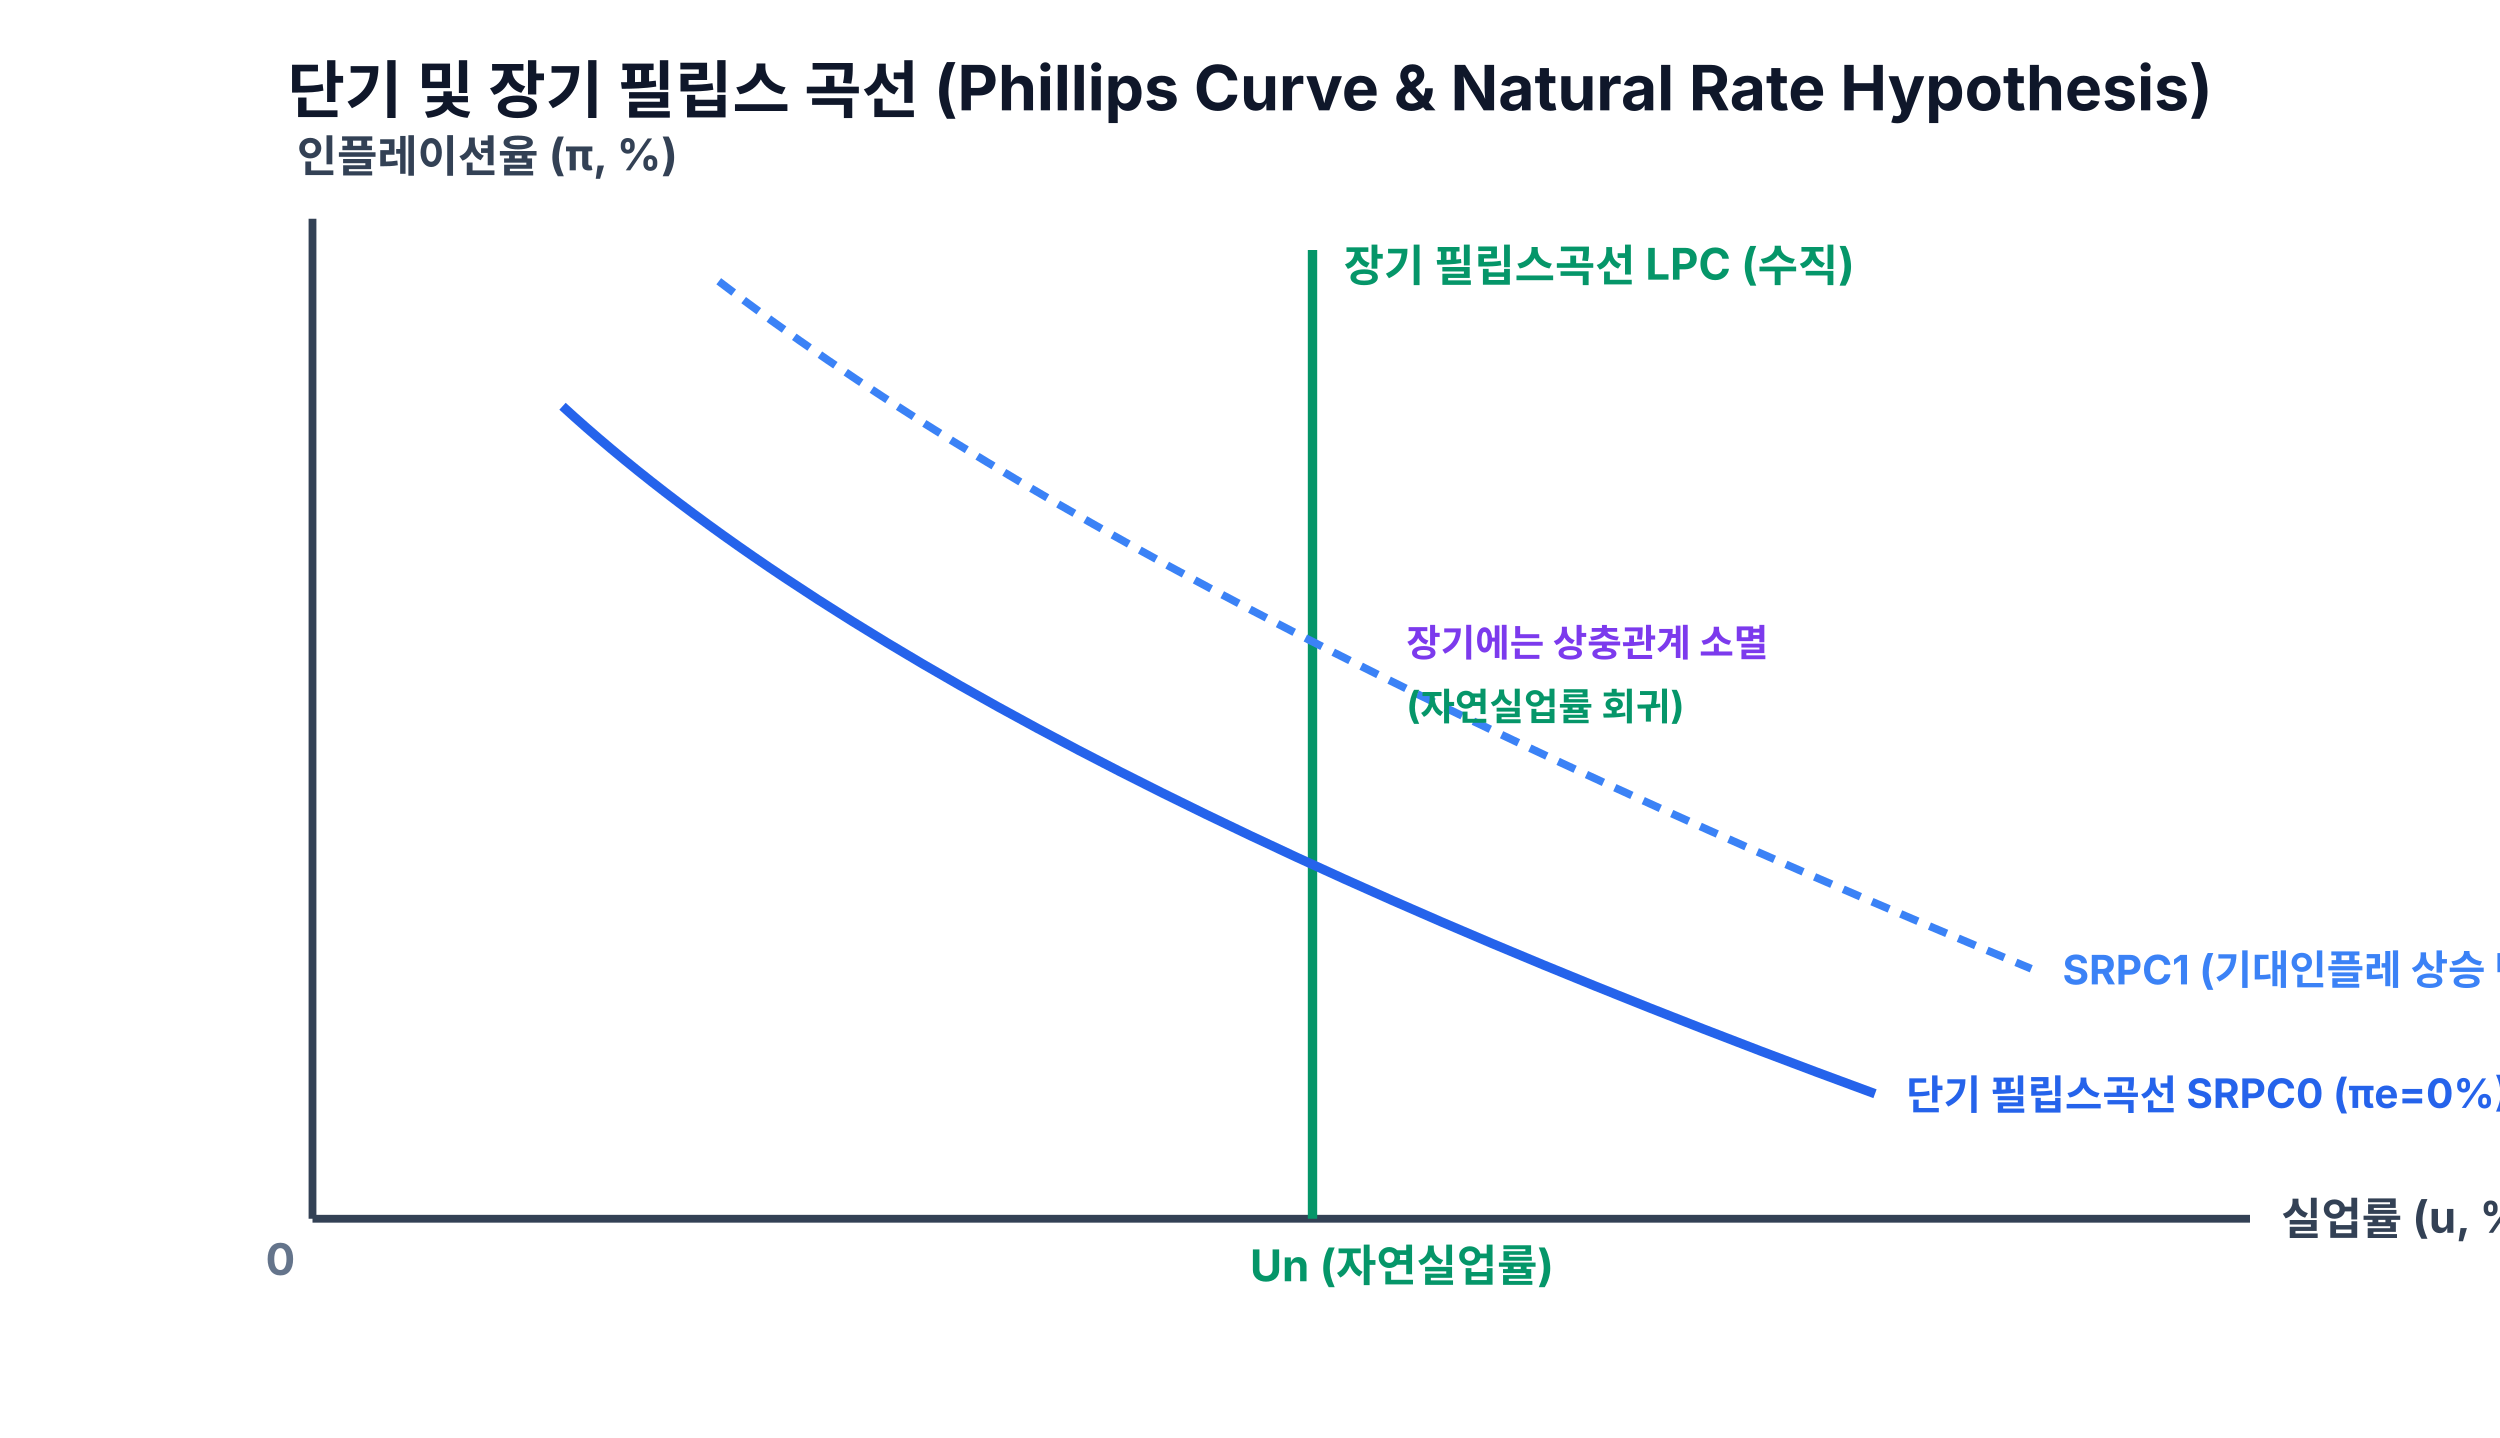
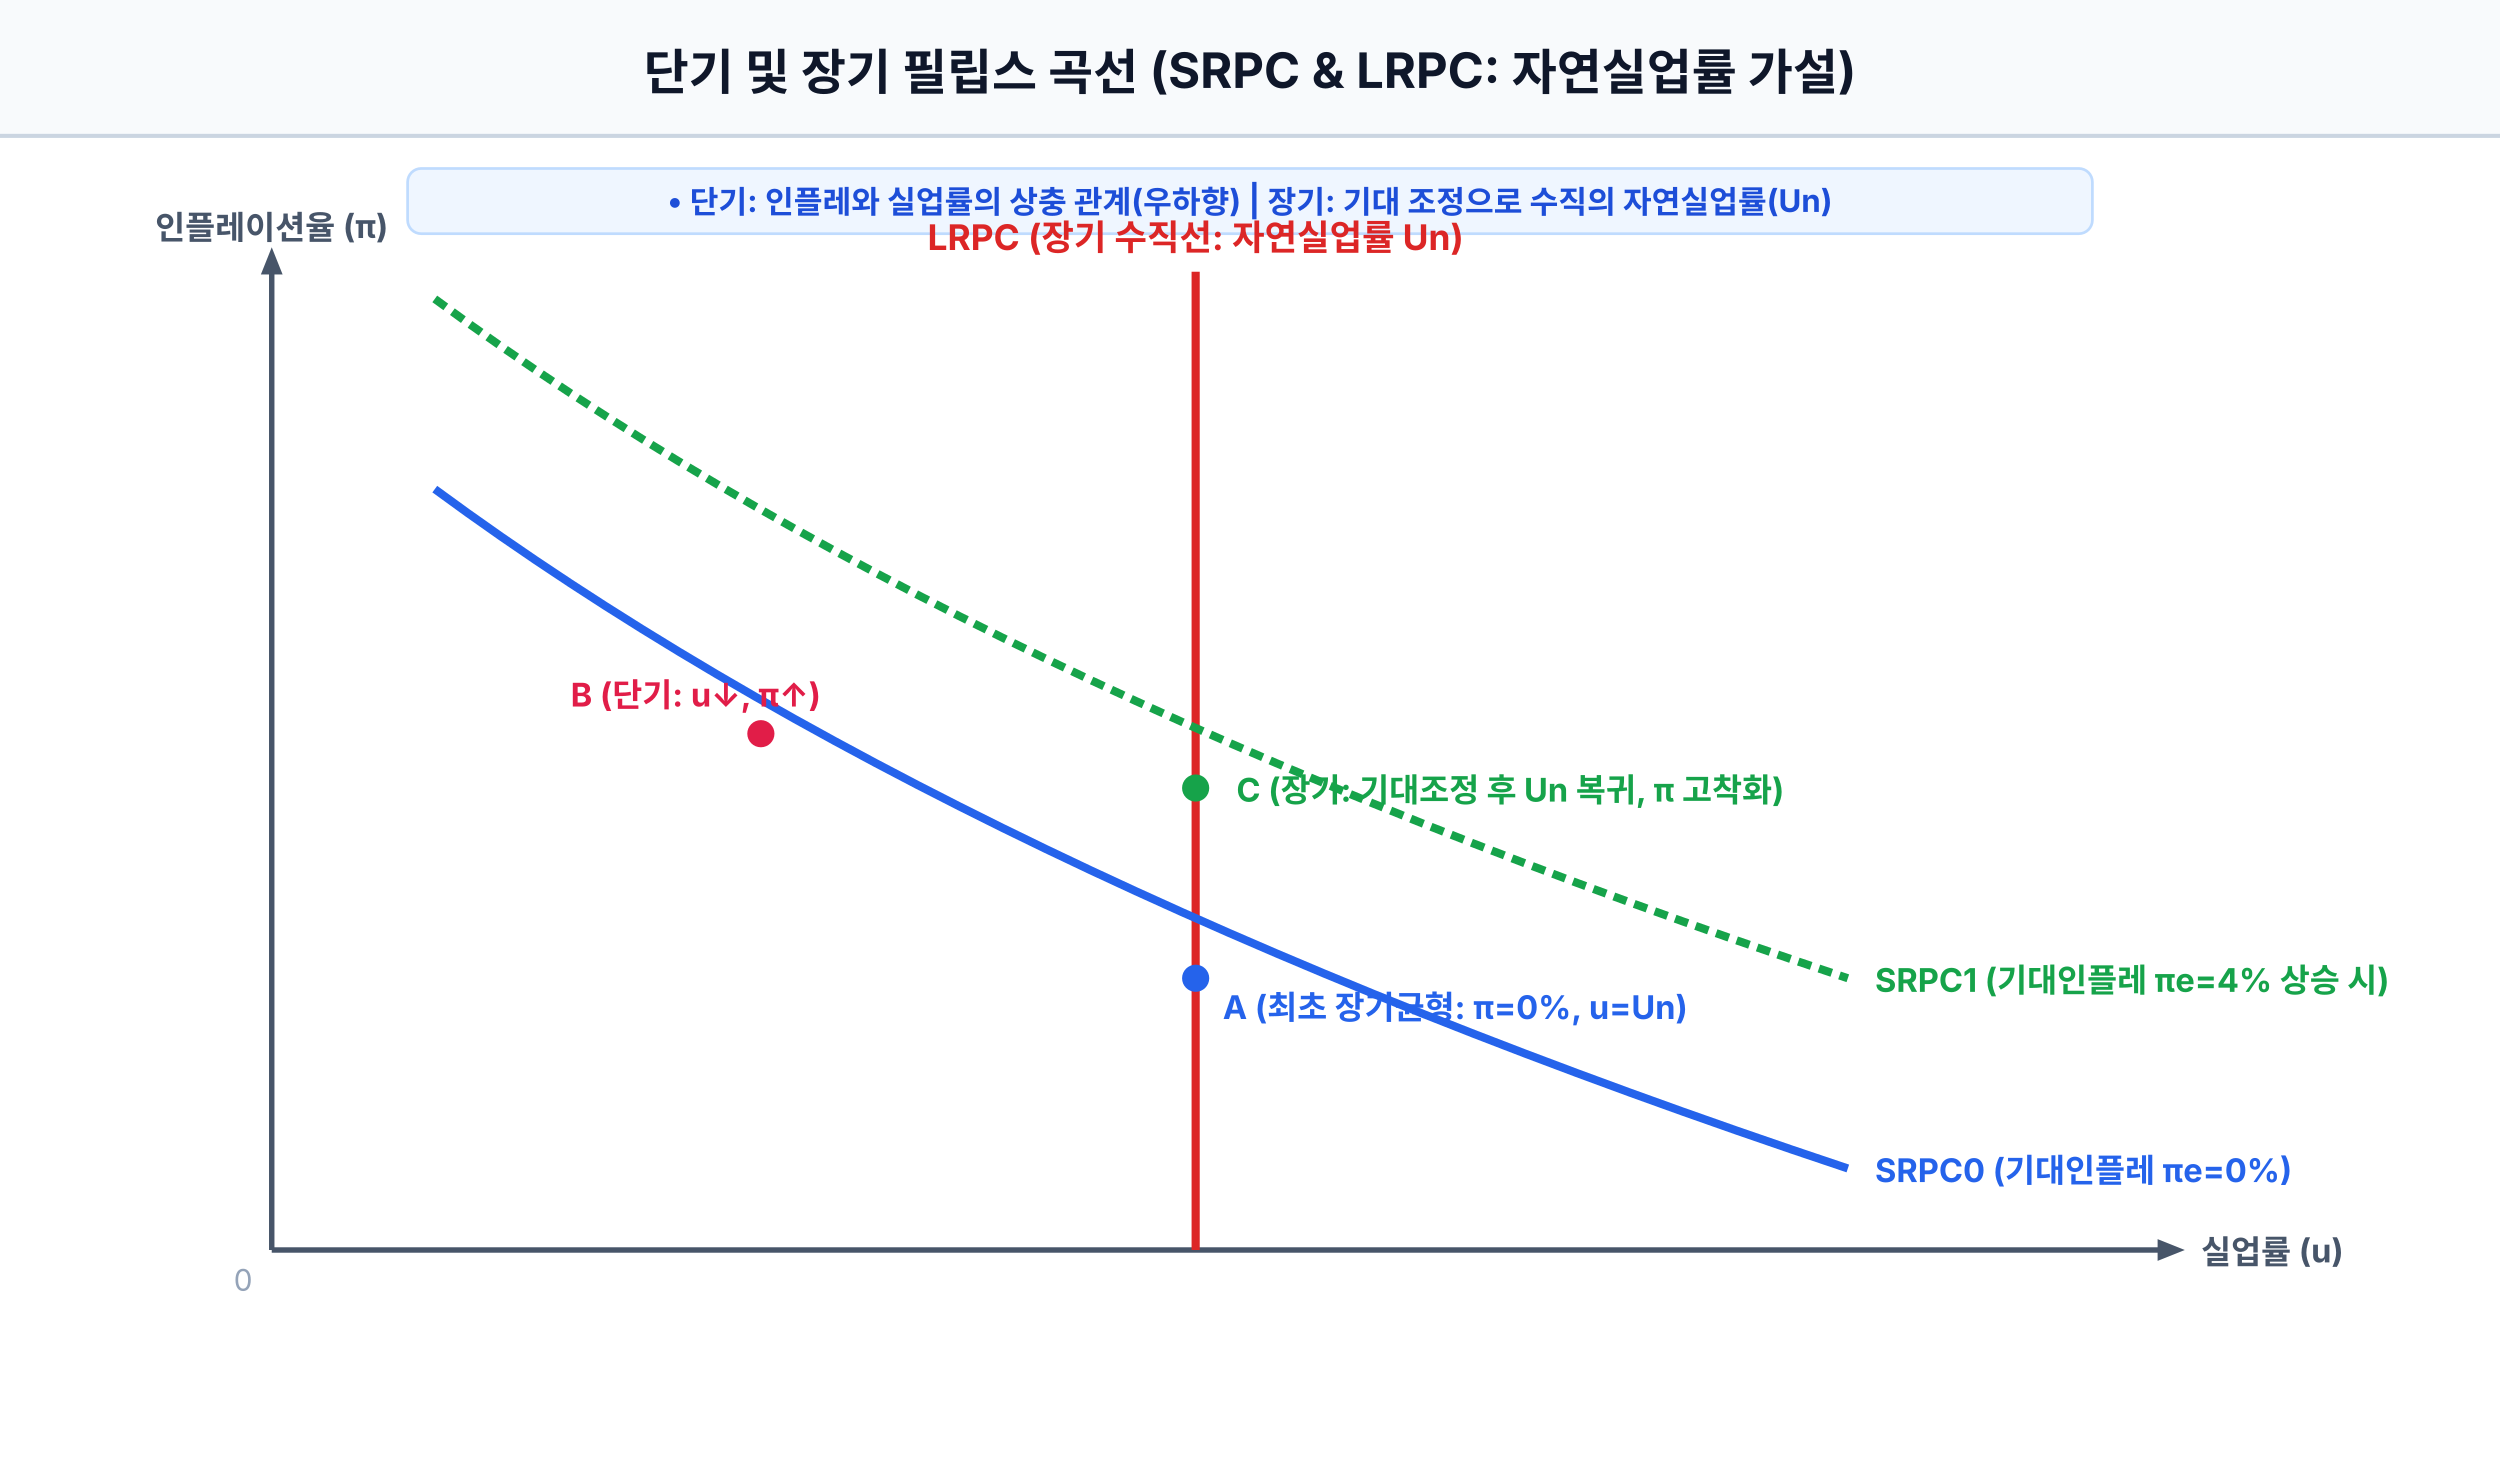
- <svg xmlns="http://www.w3.org/2000/svg" viewBox="0 0 800 460" width="100%" height="100%" style="background:#ffffff; font-family:'Pretendard', -apple-system, sans-serif;">
-   <text x="400" y="36" font-size="20" font-weight="bold" text-anchor="middle" fill="#0f172a">단기 및 장기 필립스 곡선 (Phillips Curve &amp; Natural Rate Hypothesis)</text>
-   <line x1="100" y1="390" x2="720" y2="390" stroke="#334155" stroke-width="2.5" marker-end="url(#arr)" />
-   <line x1="100" y1="390" x2="100" y2="70" stroke="#334155" stroke-width="2.5" marker-end="url(#arr)" />
-   <text x="730" y="395" font-size="14" font-weight="bold" fill="#334155">실업률 (u, %)</text>
-   <text x="95" y="55" font-size="14" font-weight="bold" fill="#334155">인플레이션율 (π, %)</text>
-   <text x="85" y="408" font-size="14" font-weight="bold" fill="#64748b">0</text>
-   <line x1="420" y1="390" x2="420" y2="80" stroke="#059669" stroke-width="3" />
-   <text x="430" y="90" font-size="14" font-weight="bold" fill="#059669">장기 필립스곡선 LPC (수직)</text>
-   <text x="400" y="410" font-size="14" font-weight="bold" fill="#059669">Un (자연실업률)</text>
-   <path d="M 180 130 Q 300 240 600 350" fill="none" stroke="#2563eb" stroke-width="3" />
-   <text x="610" y="355" font-size="13" font-weight="bold" fill="#2563eb">단기 필립스곡선 SRPC0 (πe=0%)</text>
-   <path d="M 230 90 Q 360 190 650 310" fill="none" stroke="#3b82f6" stroke-width="2.5" stroke-dasharray="6,4" />
-   <text x="660" y="315" font-size="13" font-weight="bold" fill="#3b82f6">SRPC1 (기대인플레 상승 반영)</text>
-   <text x="450" y="210" font-size="12" font-weight="bold" fill="#7c3aed">장기에는 상충관계 소멸</text>
-   <text x="450" y="230" font-size="12" font-weight="bold" fill="#059669">(자연실업률 회귀)</text>
+ <svg xmlns="http://www.w3.org/2000/svg" viewBox="0 0 920 540" width="100%" height="100%" style="background:#ffffff; font-family:'Pretendard', -apple-system, BlinkMacSystemFont, sans-serif;">
+   <defs>
+     <marker id="arr" viewBox="0 0 10 10" refX="6" refY="5" markerWidth="5" markerHeight="5" orient="auto-start-reverse">
+       <path d="M 0 1 L 10 5 L 0 9 z" fill="#475569" />
+     </marker>
+   </defs>
+   <rect x="0" y="0" width="920" height="50" fill="#f8fafc" />
+   <text x="460" y="33" font-size="18" font-weight="bold" text-anchor="middle" fill="#0f172a">단기 및 장기 필립스 곡선 (SRPC &amp; LRPC: 자연실업률 가설)</text>
+   <line x1="0" y1="50" x2="920" y2="50" stroke="#cbd5e1" stroke-width="1.5" />
+   <rect x="150" y="62" width="620" height="24" rx="5" fill="#eff6ff" stroke="#bfdbfe" stroke-width="1" />
+   <text x="460" y="78" font-size="11.5" font-weight="bold" text-anchor="middle" fill="#1d4ed8">• 단기: 인플레와 실업률의 상충 관계(우하향) | 장기: 기대 조정으로 수직의 자연실업률(Un)</text>
+   <line x1="100" y1="460" x2="800" y2="460" stroke="#475569" stroke-width="2" marker-end="url(#arr)" />
+   <line x1="100" y1="460" x2="100" y2="95" stroke="#475569" stroke-width="2" marker-end="url(#arr)" />
+   <text x="810" y="465" font-size="12" font-weight="bold" fill="#475569">실업률 (u)</text>
+   <text x="100" y="88" font-size="12" font-weight="bold" fill="#475569" text-anchor="middle">인플레이션율 (π)</text>
+   <text x="86" y="475" font-size="11" fill="#94a3b8">0</text>
+   <line x1="440" y1="460" x2="440" y2="100" stroke="#dc2626" stroke-width="3" />
+   <text x="440" y="92" font-size="13" font-weight="bold" fill="#dc2626" text-anchor="middle">LRPC (장기 수직선: 자연실업률 Un)</text>
+   <path d="M 160 180 Q 350 320, 680 430" fill="none" stroke="#2563eb" stroke-width="3" />
+   <text x="690" y="435" font-size="12" font-weight="bold" fill="#2563eb">SRPC0 (기대인플레 πe=0%)</text>
+   <path d="M 160 110 Q 350 250, 680 360" fill="none" stroke="#16a34a" stroke-width="3" stroke-dasharray="5,3" />
+   <text x="690" y="365" font-size="12" font-weight="bold" fill="#16a34a">SRPC1 (기대인플레 πe=4% 상승 시)</text>
+   <circle cx="440" cy="360" r="5" fill="#2563eb" />
+   <text x="450" y="375" font-size="12" font-weight="bold" fill="#2563eb">A (최초 장기균형: π=0%, u=Un)</text>
+   <circle cx="280" cy="270" r="5" fill="#e11d48" />
+   <text x="210" y="260" font-size="12" font-weight="bold" fill="#e11d48">B (단기: u↓, π↑)</text>
+   <circle cx="440" cy="290" r="5" fill="#16a34a" />
+   <text x="455" y="295" font-size="12" font-weight="bold" fill="#16a34a">C (장기: 기대조정 후 Un 복귀, π 고착화)</text>
</svg>
